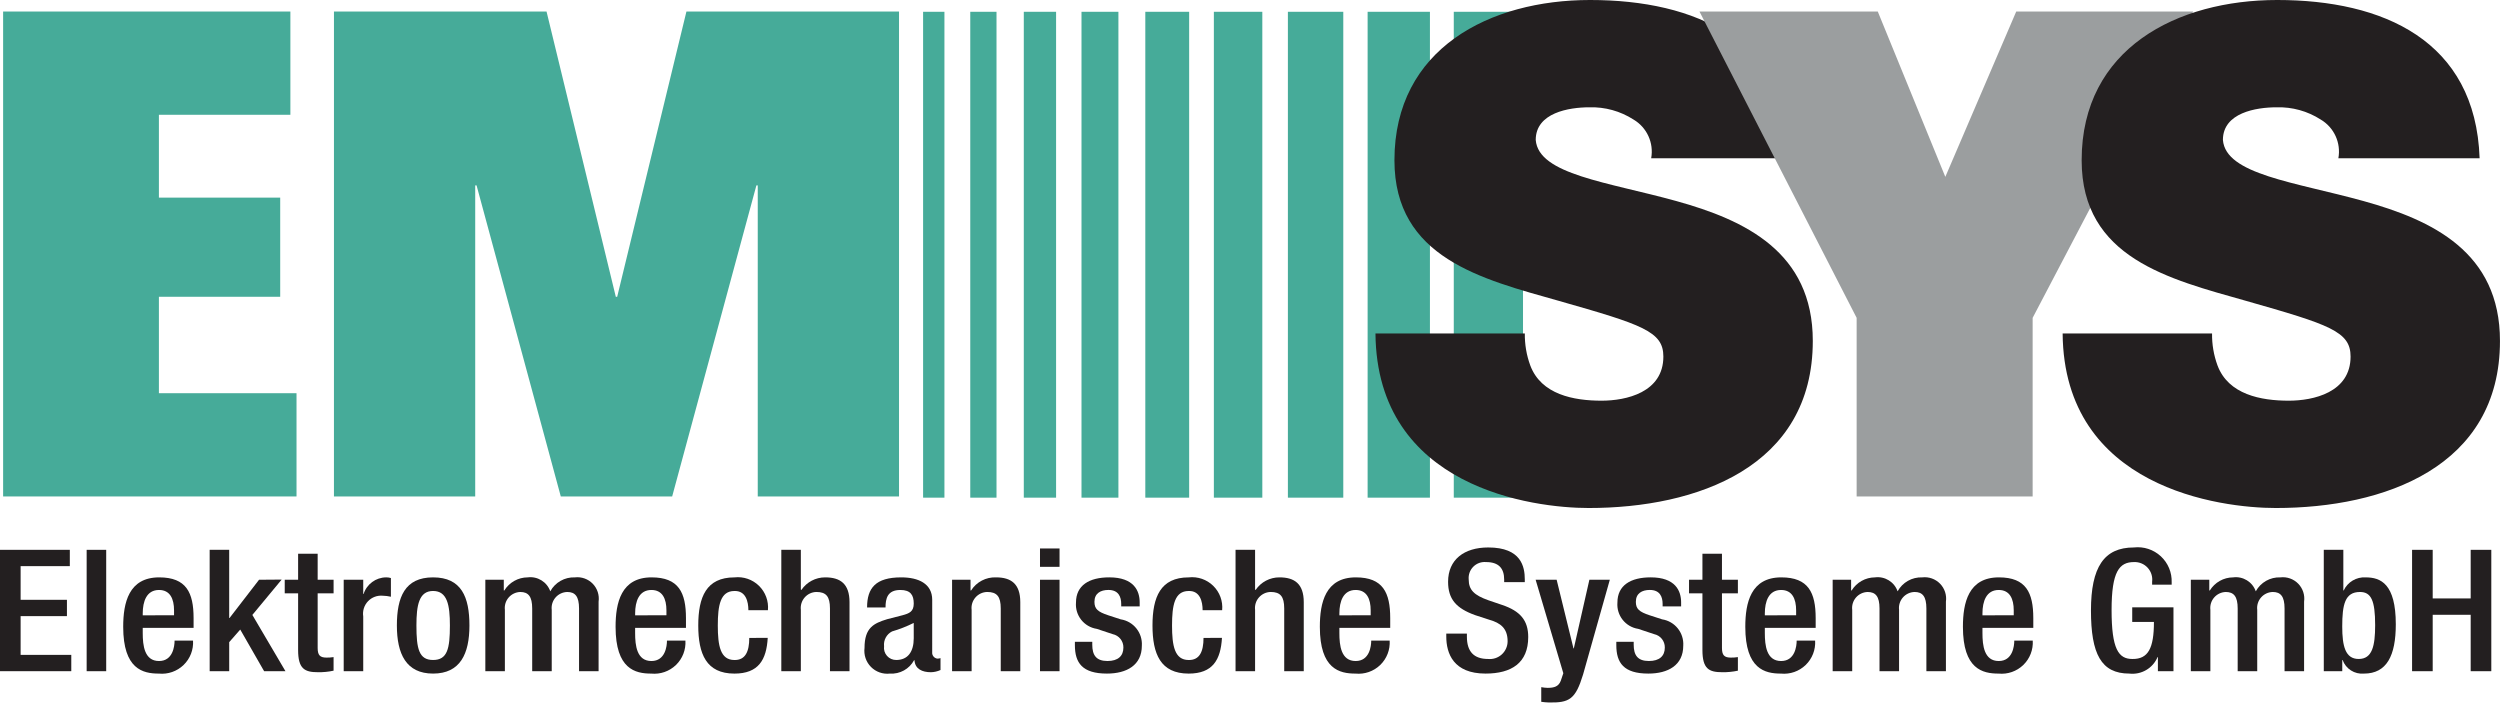
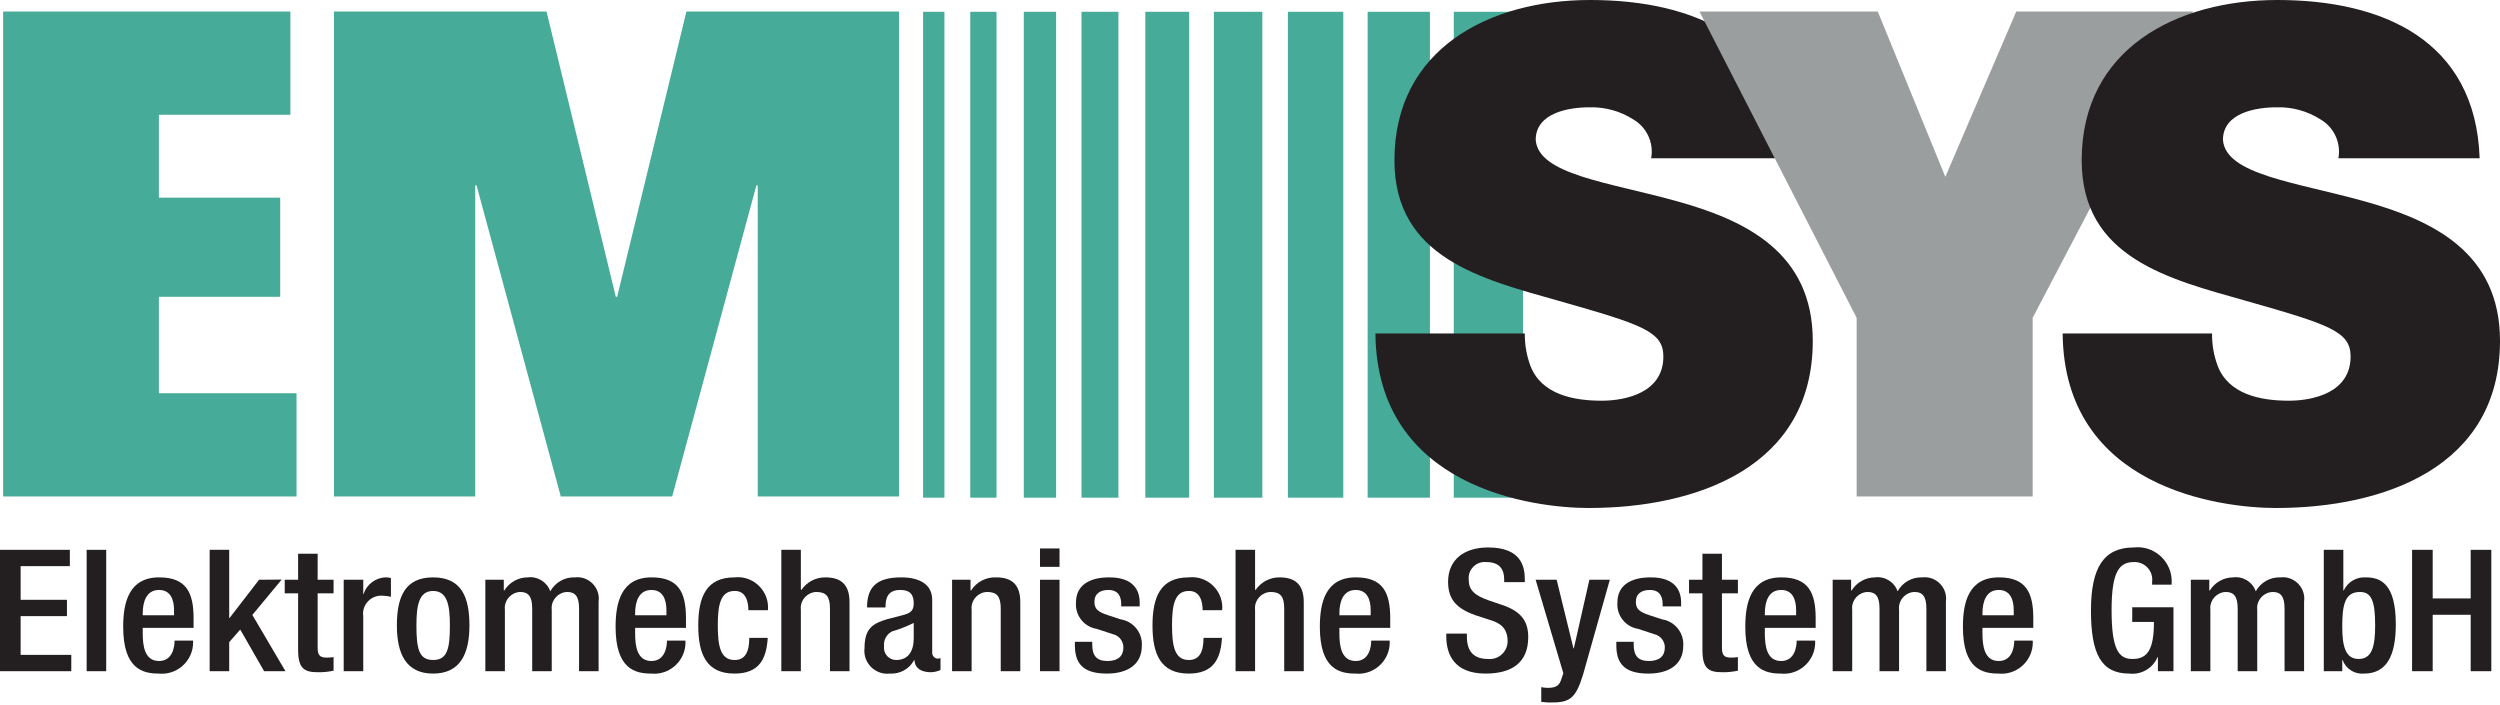
- <svg xmlns="http://www.w3.org/2000/svg" height="52.798" viewBox="0 0 187.894 52.798" width="187.894">
-   <g fill="#46ab99">
-     <path d="m6.197 6.065h21.59v7.76h-9.882v6.226h9.117v7.452h-9.117v7.248h10.343v7.759h-22.051z" transform="translate(-5.9624 -5.1982)" />
-     <path d="m31.062 6.065h15.977l5.206 21.439h.103l5.205-21.439h15.978v36.445h-10.618v-23.377h-.102l-6.33 23.377h-8.371l-6.33-23.377h-.102v23.377h-10.617z" transform="translate(-5.9624 -5.1982)" />
-     <path d="m109.262.886h5.204v36.517h-5.204z" />
-     <path d="m102.787.886h4.683v36.517h-4.683z" />
-     <path d="m96.795.886h4.163v36.517h-4.163z" />
-     <path d="m91.231.886h3.642v36.517h-3.642z" />
-     <path d="m86.079.886h3.295v36.517h-3.295z" />
-     <path d="m81.283.886h2.774v36.517h-2.774z" />
-     <path d="m76.946.886h2.427v36.517h-2.427z" />
-     <path d="m72.923.886h1.972v36.517h-1.972z" />
-     <path d="m69.378.886h1.603v36.517h-1.603z" />
-   </g>
-   <g transform="translate(-5.9624 -5.1982)">
-     <path d="m120.564 30.261a6.742 6.742 0 0 0 .408 2.398c.818 2.195 3.268 2.654 5.36 2.654 1.839 0 4.645-.613 4.645-3.318 0-1.889-1.583-2.398-7.861-4.186-5.769-1.633-12.351-3.215-12.351-10.564 0-8.422 7.196-12.047 14.7-12.047 7.912 0 14.905 3.012 15.211 11.893h-10.615a2.796 2.796 0 0 0 -1.329-2.909 5.82 5.82 0 0 0 -3.316-.919c-1.533 0-4.032.408-4.032 2.451.203 2.603 5.411 3.164 10.566 4.594 5.156 1.43 10.258 3.827 10.258 10.514 0 9.494-8.727 12.557-16.843 12.557-4.135 0-15.927-1.48-16.026-13.117z" fill="#231f20" />
-     <path d="m145.503 29.087-11.812-23.021h13.401l5.076 12.425 5.329-12.425h13.301l-12.067 23.021v13.424h-13.228z" fill="#9b9e9f" />
-     <g fill="#231f20">
-       <path d="m172.215 30.261a6.7 6.7 0 0 0 .408 2.398c.817 2.195 3.266 2.654 5.359 2.654 1.838 0 4.644-.613 4.644-3.318 0-1.889-1.582-2.398-7.861-4.186-5.768-1.633-12.351-3.215-12.351-10.564 0-8.422 7.196-12.047 14.699-12.047 7.911 0 14.906 3.012 15.211 11.893h-10.615a2.797 2.797 0 0 0 -1.329-2.909 5.817 5.817 0 0 0 -3.316-.919c-1.534 0-4.033.408-4.033 2.451.203 2.603 5.411 3.164 10.566 4.594 5.154 1.43 10.257 3.827 10.257 10.514 0 9.494-8.728 12.557-16.845 12.557-4.134 0-15.924-1.48-16.024-13.117z" />
-       <path d="m5.962 46.522h5.248v1.226h-3.698v2.53h3.481v1.227h-3.481v2.912h3.808v1.226h-5.358z" />
-       <path d="m12.475 46.522h1.469v9.122h-1.469z" />
-       <path d="m16.69 52.386v.397c0 .92.123 2.096 1.224 2.096 1.047 0 1.17-1.124 1.17-1.533h1.387a2.345 2.345 0 0 1 -2.57 2.478c-1.196 0-2.679-.333-2.679-3.513 0-1.802.408-3.719 2.706-3.719 2.04 0 2.584 1.149 2.584 3.066v.728zm2.353-.944v-.371c0-.868-.3-1.532-1.129-1.532-.939 0-1.224.867-1.224 1.763v.141z" />
-       <path d="m21.72 46.522h1.468v5.124h.027l2.217-2.875 1.7-.013-2.203 2.657 2.488 4.229h-1.604l-1.795-3.13-.829.946v2.184h-1.468z" />
-       <path d="m27.362 48.77h1.006v-1.955h1.469v1.955h1.197v1.022h-1.197v4.101c0 .537.163.729.666.729a3.094 3.094 0 0 0 .53-.038v1.021a5.137 5.137 0 0 1 -1.183.115c-.992 0-1.482-.256-1.482-1.661v-4.267h-1.006z" />
-       <path d="m31.794 48.77h1.468v1.072h.027a1.794 1.794 0 0 1 1.699-1.251 1.206 1.206 0 0 1 .354.051v1.406a2.938 2.938 0 0 0 -.612-.077 1.358 1.358 0 0 0 -1.468 1.558v4.114h-1.468z" />
-       <path d="m38.511 48.592c2.135 0 2.733 1.481 2.733 3.616 0 2.133-.693 3.615-2.733 3.615-2.026 0-2.72-1.482-2.72-3.615 0-2.135.599-3.616 2.72-3.616zm0 6.209c1.074 0 1.265-.844 1.265-2.593 0-1.52-.19-2.594-1.265-2.594-1.061 0-1.251 1.073-1.251 2.594 0 1.749.19 2.593 1.251 2.593z" />
-       <path d="m42.439 48.77h1.387v.806h.041a2.069 2.069 0 0 1 1.754-.984 1.584 1.584 0 0 1 1.699 1.048 2.018 2.018 0 0 1 1.849-1.048 1.611 1.611 0 0 1 1.782 1.826v5.226h-1.469v-4.714c0-.895-.286-1.24-.884-1.24a1.203 1.203 0 0 0 -1.169 1.343v4.611h-1.468v-4.714c0-.895-.286-1.24-.897-1.24a1.201 1.201 0 0 0 -1.156 1.343v4.611h-1.469z" />
-       <path d="m53.697 52.386v.397c0 .92.122 2.096 1.224 2.096 1.047 0 1.169-1.124 1.169-1.533h1.387a2.345 2.345 0 0 1 -2.57 2.478c-1.196 0-2.679-.333-2.679-3.513 0-1.802.408-3.719 2.706-3.719 2.041 0 2.584 1.149 2.584 3.066v.728zm2.353-.944v-.371c0-.868-.299-1.532-1.128-1.532-.939 0-1.224.867-1.224 1.763v.141z" />
-       <path d="m63.663 53.14c-.095 1.649-.692 2.684-2.502 2.684-2.121 0-2.719-1.482-2.719-3.615 0-2.135.599-3.616 2.719-3.616a2.27 2.27 0 0 1 2.517 2.466h-1.469c0-.64-.191-1.47-1.048-1.443-1.06 0-1.25 1.073-1.25 2.594 0 1.518.191 2.593 1.25 2.593.816.014 1.115-.626 1.115-1.661z" />
-       <path d="m64.684 46.522h1.468v2.989l.041.027a2.147 2.147 0 0 1 1.795-.946c1.115 0 1.822.473 1.822 1.865v5.186h-1.469v-4.714c0-.895-.285-1.24-1.02-1.24a1.203 1.203 0 0 0 -1.169 1.343v4.611h-1.468z" />
-       <path d="m76.024 54.213a.445.445 0 0 0 .38.485.671.671 0 0 0 .245-.037v.894a1.839 1.839 0 0 1 -.72.166c-.653 0-1.198-.242-1.237-.906h-.028a1.926 1.926 0 0 1 -1.823 1.009 1.723 1.723 0 0 1 -1.903-1.93c0-1.533.707-1.851 1.7-2.158l1.143-.294c.53-.141.856-.281.856-.883 0-.626-.23-1.02-1.005-1.02-.979 0-1.115.651-1.115 1.314h-1.387c0-1.456.638-2.261 2.569-2.261 1.292 0 2.326.473 2.326 1.687zm-1.388-2.197a9.909 9.909 0 0 1 -1.63.639 1.111 1.111 0 0 0 -.599 1.112.912.912 0 0 0 .912 1.034c.883 0 1.318-.626 1.318-1.636z" />
-       <path d="m77.518 48.77h1.387v.806h.042a2.125 2.125 0 0 1 1.875-.984c1.115 0 1.823.473 1.823 1.865v5.186h-1.469v-4.714c0-.895-.285-1.24-1.02-1.24a1.203 1.203 0 0 0 -1.169 1.343v4.611h-1.469z" />
-       <path d="m84.126 46.42h1.469v1.38h-1.469zm0 2.351h1.469v6.873h-1.469z" />
-       <path d="m90.23 50.776v-.179c0-.549-.204-1.06-.964-1.06-.585 0-1.048.255-1.048.894 0 .535.258.752 1.033 1.009l.939.306a1.885 1.885 0 0 1 1.591 1.98c0 1.471-1.143 2.097-2.625 2.097-1.849 0-2.407-.806-2.407-2.135v-.255h1.306v.218c0 .791.299 1.227 1.142 1.227.802 0 1.197-.384 1.197-1.01a1.01 1.01 0 0 0 -.803-1.009l-1.196-.397a1.85 1.85 0 0 1 -1.564-1.98c0-1.29.992-1.891 2.502-1.891 1.862 0 2.285 1.022 2.285 1.878v.307z" />
-       <path d="m97.802 53.14c-.096 1.649-.693 2.684-2.502 2.684-2.121 0-2.719-1.482-2.719-3.615 0-2.135.599-3.616 2.719-3.616a2.27 2.27 0 0 1 2.517 2.466h-1.469c0-.64-.191-1.47-1.048-1.443-1.06 0-1.25 1.073-1.25 2.594 0 1.518.191 2.593 1.25 2.593.816.014 1.116-.626 1.116-1.661z" />
-       <path d="m98.823 46.522h1.468v2.989l.041.027a2.148 2.148 0 0 1 1.795-.946c1.115 0 1.823.473 1.823 1.865v5.186h-1.469v-4.714c0-.895-.285-1.24-1.02-1.24a1.204 1.204 0 0 0 -1.17 1.343v4.611h-1.468z" />
-       <path d="m106.627 52.386v.397c0 .92.122 2.096 1.224 2.096 1.047 0 1.169-1.124 1.169-1.533h1.387a2.344 2.344 0 0 1 -2.569 2.478c-1.196 0-2.679-.333-2.679-3.513 0-1.802.408-3.719 2.706-3.719 2.04 0 2.583 1.149 2.583 3.066v.728zm2.352-.944v-.371c0-.868-.298-1.532-1.128-1.532-.939 0-1.224.867-1.224 1.763v.141z" />
-       <path d="m116.211 52.82v.231c0 1.111.517 1.674 1.591 1.674a1.338 1.338 0 0 0 1.469-1.33c0-.958-.517-1.379-1.387-1.621l-1.061-.346c-1.415-.51-2.026-1.201-2.026-2.504 0-1.661 1.197-2.58 3.018-2.58 2.488 0 2.747 1.456 2.747 2.402v.203h-1.55v-.191c0-.829-.395-1.316-1.36-1.316a1.202 1.202 0 0 0 -1.305 1.316c0 .78.421 1.175 1.454 1.546l1.048.357c1.372.46 1.971 1.164 1.971 2.415 0 1.942-1.25 2.747-3.209 2.747-2.407 0-2.95-1.508-2.95-2.785v-.218z" />
-       <path d="m122.956 48.77 1.265 5.161h.026l1.17-5.161h1.536l-2.012 7.128c-.571 1.878-1.048 2.121-2.557 2.097a4.734 4.734 0 0 1 -.585-.051v-1.1a2.924 2.924 0 0 0 .477.052c.502 0 .829-.103.992-.537l.19-.562-2.081-7.026z" />
-       <path d="m130.921 50.776v-.179c0-.549-.204-1.06-.964-1.06-.586 0-1.048.255-1.048.894 0 .535.258.752 1.033 1.009l.939.306a1.884 1.884 0 0 1 1.591 1.98c0 1.471-1.143 2.097-2.625 2.097-1.849 0-2.406-.806-2.406-2.135v-.255h1.306v.218c0 .791.299 1.227 1.142 1.227.803 0 1.197-.384 1.197-1.01a1.01 1.01 0 0 0 -.803-1.009l-1.195-.397a1.85 1.85 0 0 1 -1.564-1.98c0-1.29.992-1.891 2.502-1.891 1.862 0 2.285 1.022 2.285 1.878v.307z" />
-       <path d="m132.906 48.77h1.007v-1.955h1.468v1.955h1.197v1.022h-1.197v4.101c0 .537.164.729.666.729a3.098 3.098 0 0 0 .531-.038v1.021a5.129 5.129 0 0 1 -1.183.115c-.993 0-1.482-.256-1.482-1.661v-4.267h-1.007z" />
-       <path d="m138.603 52.386v.397c0 .92.122 2.096 1.223 2.096 1.048 0 1.17-1.124 1.17-1.533h1.387a2.345 2.345 0 0 1 -2.57 2.478c-1.195 0-2.678-.333-2.678-3.513 0-1.802.408-3.719 2.706-3.719 2.04 0 2.583 1.149 2.583 3.066v.728zm2.352-.944v-.371c0-.868-.299-1.532-1.129-1.532-.938 0-1.223.867-1.223 1.763v.141z" />
-       <path d="m143.701 48.77h1.387v.806h.041a2.07 2.07 0 0 1 1.754-.984 1.583 1.583 0 0 1 1.699 1.048 2.02 2.02 0 0 1 1.851-1.048 1.61 1.61 0 0 1 1.78 1.826v5.226h-1.468v-4.714c0-.895-.286-1.24-.885-1.24a1.203 1.203 0 0 0 -1.169 1.343v4.611h-1.469v-4.714c0-.895-.286-1.24-.897-1.24a1.201 1.201 0 0 0 -1.155 1.343v4.611h-1.469z" />
-       <path d="m154.959 52.386v.397c0 .92.122 2.096 1.223 2.096 1.048 0 1.169-1.124 1.169-1.533h1.388a2.345 2.345 0 0 1 -2.57 2.478c-1.196 0-2.678-.333-2.678-3.513 0-1.802.407-3.719 2.706-3.719 2.039 0 2.583 1.149 2.583 3.066v.728zm2.351-.944v-.371c0-.868-.298-1.532-1.128-1.532-.939 0-1.223.867-1.223 1.763v.141z" />
-       <path d="m168.145 54.584h-.026a2.045 2.045 0 0 1 -2.122 1.239c-2.121 0-2.883-1.482-2.883-4.74 0-3.259.98-4.739 3.223-4.739a2.552 2.552 0 0 1 2.843 2.631v.167h-1.469v-.218a1.317 1.317 0 0 0 -1.36-1.482c-1.101 0-1.687.69-1.687 3.603 0 2.939.518 3.681 1.564 3.681 1.183.013 1.619-.793 1.619-2.786h-1.632v-1.098h3.1v4.803h-1.17z" />
-       <path d="m170.62 48.77h1.387v.806h.041a2.07 2.07 0 0 1 1.754-.984 1.583 1.583 0 0 1 1.699 1.048 2.02 2.02 0 0 1 1.851-1.048 1.61 1.61 0 0 1 1.78 1.826v5.226h-1.468v-4.714c0-.895-.286-1.24-.885-1.24a1.203 1.203 0 0 0 -1.169 1.343v4.611h-1.469v-4.714c0-.895-.286-1.24-.897-1.24a1.201 1.201 0 0 0 -1.155 1.343v4.611h-1.469z" />
-       <path d="m180.612 46.522h1.47v3.055h.026a1.71 1.71 0 0 1 1.658-.984c1.115 0 2.259.473 2.259 3.526 0 2.363-.682 3.705-2.393 3.705a1.557 1.557 0 0 1 -1.605-1.022h-.026v.843h-1.388zm2.624 8.203c1.021 0 1.237-.984 1.237-2.543 0-1.851-.299-2.492-1.142-2.492-1.129 0-1.332.946-1.332 2.595 0 1.47.23 2.44 1.236 2.44z" />
-       <path d="m187.248 46.522h1.55v3.653h2.855v-3.653h1.55v9.122h-1.55v-4.24h-2.855v4.24h-1.55z" />
+ <svg xmlns="http://www.w3.org/2000/svg" clip-rule="evenodd" fill-rule="evenodd" stroke-linejoin="round" stroke-miterlimit="2" viewBox="0 0 500 141">
+   <g fill-rule="nonzero">
+     <g fill="#46ab99">
+       <path d="m6.197 6.065h21.59v7.76h-9.882v6.227h9.117v7.452h-9.117v7.248h10.343v7.759h-22.051z" transform="matrix(2.66108 0 0 2.66108 -15.86642 -13.83283)" />
+       <path d="m31.062 6.065h15.976l5.206 21.439h.103l5.205-21.439h15.978v36.446h-10.618v-23.377h-.102l-6.329 23.377h-8.371l-6.33-23.377h-.101v23.377h-10.617z" transform="matrix(2.66108 0 0 2.66108 -15.86642 -13.83283)" />
+       <path d="m290.755 2.358h13.848v97.177h-13.848z" stroke-width="2.661" />
+       <path d="m273.524 2.358h12.462v97.177h-12.462z" stroke-width="2.661" />
+       <path d="m257.579 2.358h11.078v97.177h-11.078z" stroke-width="2.661" />
+       <path d="m242.776 2.358h9.692v97.177h-9.692z" stroke-width="2.661" />
+       <path d="m229.063 2.358h8.768v97.177h-8.768z" stroke-width="2.661" />
+       <path d="m216.301 2.358h7.382v97.177h-7.382z" stroke-width="2.661" />
+       <path d="m204.759 2.358h6.458v97.177h-6.458z" stroke-width="2.661" />
+       <path d="m194.054 2.358h5.248v97.177h-5.248z" stroke-width="2.661" />
+       <path d="m184.62 2.358h4.266v97.177h-4.266z" stroke-width="2.661" />
+     </g>
+     <g transform="matrix(2.66108 0 0 2.66108 -15.8664 -13.8328)">
+       <path d="m120.564 30.261c-.011.817.128 1.63.408 2.398.819 2.196 3.268 2.655 5.361 2.655 1.838 0 4.644-.614 4.644-3.319 0-1.889-1.583-2.398-7.861-4.186-5.769-1.632-12.352-3.214-12.352-10.564 0-8.422 7.197-12.047 14.7-12.047 7.913 0 14.906 3.012 15.211 11.893h-10.615c.21-1.15-.323-2.315-1.329-2.909-.987-.634-2.144-.954-3.316-.919-1.534 0-4.033.408-4.033 2.451.204 2.602 5.412 3.164 10.566 4.594 5.156 1.429 10.258 3.827 10.258 10.513 0 9.494-8.727 12.557-16.843 12.557-4.135 0-15.927-1.481-16.027-13.117z" fill="#231f20" />
+       <path d="m145.503 29.087-11.812-23.022h13.401l5.077 12.425 5.329-12.425h13.3l-12.067 23.022v13.424h-13.228z" fill="#9b9e9f" />
+       <g fill="#231f20">
+         <path d="m172.215 30.261c-.011.817.127 1.63.409 2.398.817 2.196 3.265 2.655 5.359 2.655 1.838 0 4.644-.614 4.644-3.319 0-1.889-1.582-2.398-7.861-4.186-5.767-1.632-12.35-3.214-12.35-10.564 0-8.422 7.196-12.047 14.699-12.047 7.911 0 14.906 3.012 15.211 11.893h-10.615c.209-1.15-.324-2.315-1.33-2.909-.987-.634-2.143-.954-3.315-.919-1.534 0-4.033.408-4.033 2.451.203 2.602 5.411 3.164 10.566 4.594 5.154 1.429 10.257 3.827 10.257 10.513 0 9.494-8.728 12.557-16.845 12.557-4.134 0-15.924-1.481-16.024-13.117z" />
+         <path d="m5.962 46.522h5.249v1.226h-3.698v2.53h3.481v1.227h-3.481v2.912h3.807v1.227h-5.358z" />
+         <path d="m12.475 46.522h1.469v9.122h-1.469z" />
+         <path d="m16.69 52.386v.396c0 .92.123 2.096 1.224 2.096 1.047 0 1.17-1.124 1.17-1.533h1.386c.003.048.005.096.005.144 0 1.287-1.059 2.345-2.345 2.345-.077 0-.154-.003-.23-.011-1.196 0-2.679-.333-2.679-3.512 0-1.802.408-3.719 2.706-3.719 2.04 0 2.584 1.149 2.584 3.066v.728zm2.353-.945v-.371c0-.868-.3-1.532-1.129-1.532-.939 0-1.224.867-1.224 1.763v.14z" />
+         <path d="m21.72 46.522h1.469v5.124h.026l2.217-2.875 1.7-.013-2.203 2.657 2.488 4.229h-1.604l-1.795-3.13-.829.946v2.184h-1.469z" />
+         <path d="m27.362 48.771h1.006v-1.956h1.468v1.956h1.197v1.022h-1.197v4.1c0 .538.164.729.667.729.177.003.355-.01.53-.038v1.021c-.388.084-.785.123-1.183.116-.992 0-1.482-.256-1.482-1.662v-4.266h-1.006z" />
+         <path d="m31.794 48.771h1.469v1.072h.027c.235-.74.924-1.247 1.699-1.251.12-.001.239.016.354.051v1.406c-.201-.047-.406-.073-.612-.077-.042-.004-.084-.006-.126-.006-.745 0-1.358.613-1.358 1.358 0 .069.005.137.016.205v4.115h-1.469z" />
+         <path d="m38.511 48.592c2.135 0 2.733 1.481 2.733 3.616 0 2.133-.694 3.615-2.733 3.615-2.026 0-2.72-1.482-2.72-3.615 0-2.135.599-3.616 2.72-3.616zm0 6.209c1.074 0 1.264-.844 1.264-2.593 0-1.52-.19-2.594-1.264-2.594-1.061 0-1.251 1.074-1.251 2.594 0 1.749.19 2.593 1.251 2.593z" />
+         <path d="m42.439 48.771h1.387v.805h.041c.375-.609 1.04-.982 1.755-.984.74-.096 1.452.343 1.699 1.048.367-.671 1.085-1.078 1.849-1.048.062-.007.125-.011.187-.011.884 0 1.611.727 1.611 1.611 0 .075-.006.151-.016.226v5.225h-1.469v-4.713c0-.895-.286-1.241-.884-1.241-.65.014-1.177.553-1.177 1.203 0 .047.002.094.008.14v4.611h-1.469v-4.713c0-.895-.285-1.241-.897-1.241-.645.02-1.164.556-1.164 1.201 0 .047.003.095.008.142v4.611h-1.469z" />
+         <path d="m53.697 52.386v.396c0 .92.122 2.096 1.224 2.096 1.047 0 1.169-1.124 1.169-1.533h1.387c.003.048.005.096.005.145 0 1.286-1.059 2.344-2.345 2.344-.077 0-.153-.003-.23-.011-1.196 0-2.678-.333-2.678-3.512 0-1.802.408-3.719 2.705-3.719 2.041 0 2.584 1.149 2.584 3.066v.728zm2.352-.945v-.371c0-.868-.299-1.532-1.128-1.532-.939 0-1.224.867-1.224 1.763v.14z" />
+         <path d="m63.663 53.14c-.096 1.648-.693 2.683-2.502 2.683-2.121 0-2.72-1.482-2.72-3.615 0-2.135.599-3.616 2.72-3.616.085-.01.17-.015.256-.015 1.245 0 2.27 1.025 2.27 2.27 0 .071-.003.141-.01.211h-1.468c0-.64-.191-1.47-1.048-1.444-1.06 0-1.251 1.074-1.251 2.594 0 1.519.191 2.593 1.251 2.593.816.013 1.115-.626 1.115-1.661z" />
+         <path d="m64.684 46.522h1.468v2.989l.041.027c.402-.595 1.076-.951 1.795-.946 1.115 0 1.822.472 1.822 1.865v5.187h-1.469v-4.714c0-.895-.285-1.241-1.02-1.241-.65.014-1.177.553-1.177 1.204 0 .046.002.093.008.139v4.612h-1.468z" />
+         <path d="m76.024 54.213c-.024.236.145.452.38.485.083.003.166-.009.245-.037v.894c-.226.103-.471.16-.72.166-.654 0-1.198-.243-1.238-.907h-.027c-.357.663-1.072 1.059-1.823 1.009-.065.008-.13.011-.195.011-.945 0-1.722-.777-1.722-1.722 0-.073.004-.146.014-.219 0-1.533.707-1.851 1.699-2.158l1.143-.294c.53-.14.856-.281.856-.882 0-.626-.231-1.021-1.006-1.021-.979 0-1.115.651-1.115 1.314h-1.387c0-1.456.639-2.26 2.57-2.26 1.291 0 2.326.472 2.326 1.686zm-1.388-2.197c-.524.26-1.069.474-1.631.638-.41.21-.65.654-.599 1.113-.005.04-.008.081-.008.122 0 .5.412.912.912.912h.008c.883 0 1.318-.626 1.318-1.636z" />
+         <path d="m77.518 48.771h1.387v.805h.041c.405-.638 1.121-1.013 1.876-.984 1.115 0 1.823.472 1.823 1.865v5.187h-1.47v-4.714c0-.895-.284-1.241-1.019-1.241-.65.015-1.177.553-1.177 1.203 0 .047.003.094.008.14v4.612h-1.469z" />
+         <path d="m84.126 46.42h1.468v1.38h-1.468zm0 2.351h1.468v6.872h-1.468z" />
+         <path d="m90.23 50.776v-.178c0-.549-.205-1.06-.965-1.06-.585 0-1.048.255-1.048.895 0 .535.259.752 1.034 1.008l.939.306c.956.149 1.651 1.013 1.59 1.98 0 1.47-1.143 2.096-2.625 2.096-1.849 0-2.407-.805-2.407-2.134v-.255h1.306v.217c0 .791.3 1.227 1.142 1.227.803 0 1.198-.384 1.198-1.01.009-.484-.33-.91-.803-1.009l-1.196-.396c-.956-.146-1.644-1.018-1.564-1.981 0-1.29.992-1.89 2.502-1.89 1.862 0 2.284 1.022 2.284 1.878v.306z" />
+         <path d="m97.802 53.14c-.095 1.648-.693 2.683-2.502 2.683-2.121 0-2.719-1.482-2.719-3.615 0-2.135.598-3.616 2.719-3.616.085-.01.171-.015.256-.015 1.246 0 2.271 1.025 2.271 2.27 0 .071-.004.141-.01.211h-1.469c0-.64-.191-1.47-1.048-1.444-1.06 0-1.251 1.074-1.251 2.594 0 1.519.191 2.593 1.251 2.593.816.013 1.116-.626 1.116-1.661z" />
+         <path d="m98.823 46.522h1.468v2.989l.041.027c.402-.595 1.076-.951 1.795-.946 1.115 0 1.823.472 1.823 1.865v5.187h-1.469v-4.714c0-.895-.285-1.241-1.02-1.241-.651.015-1.178.553-1.178 1.204 0 .046.003.093.008.139v4.612h-1.468z" />
+         <path d="m106.627 52.386v.396c0 .92.123 2.096 1.224 2.096 1.047 0 1.169-1.124 1.169-1.533h1.387c.003.048.004.097.004.145 0 1.286-1.058 2.344-2.344 2.344-.077 0-.153-.003-.23-.011-1.196 0-2.678-.333-2.678-3.512 0-1.802.408-3.719 2.706-3.719 2.04 0 2.583 1.149 2.583 3.066v.728zm2.352-.945v-.371c0-.868-.298-1.532-1.128-1.532-.938 0-1.224.867-1.224 1.763v.14z" />
+         <path d="m116.211 52.82v.231c0 1.111.517 1.674 1.591 1.674.044.004.087.006.131.006.734 0 1.337-.603 1.338-1.336 0-.958-.517-1.379-1.387-1.622l-1.06-.345c-1.415-.51-2.027-1.201-2.027-2.504 0-1.661 1.198-2.58 3.019-2.58 2.488 0 2.747 1.456 2.747 2.402v.203h-1.55v-.191c0-.829-.394-1.317-1.36-1.317-.036-.003-.073-.005-.109-.005-.659 0-1.202.543-1.202 1.202 0 .04.002.08.006.12 0 .78.421 1.175 1.454 1.546l1.048.357c1.372.46 1.971 1.164 1.971 2.415 0 1.942-1.25 2.747-3.209 2.747-2.407 0-2.95-1.508-2.95-2.785v-.218z" />
+         <path d="m122.956 48.771 1.264 5.161h.027l1.17-5.161h1.536l-2.012 7.127c-.571 1.878-1.048 2.121-2.557 2.097-.196-.005-.391-.022-.585-.051v-1.099c.157.03.317.047.477.051.502 0 .829-.102.992-.537l.191-.562-2.082-7.027z" />
+         <path d="m130.921 50.776v-.178c0-.549-.204-1.06-.963-1.06-.586 0-1.048.255-1.048.895 0 .535.258.752 1.033 1.008l.938.306c.957.149 1.652 1.013 1.591 1.98 0 1.47-1.142 2.096-2.625 2.096-1.848 0-2.406-.805-2.406-2.134v-.255h1.306v.217c0 .791.298 1.227 1.141 1.227.803 0 1.198-.384 1.198-1.01.009-.484-.33-.91-.803-1.009l-1.196-.396c-.955-.146-1.643-1.017-1.564-1.981 0-1.29.992-1.89 2.502-1.89 1.862 0 2.285 1.022 2.285 1.878v.306z" />
+         <path d="m132.906 48.771h1.007v-1.956h1.467v1.956h1.198v1.022h-1.198v4.1c0 .538.164.729.666.729.178.003.356-.01.532-.038v1.021c-.389.085-.786.123-1.183.116-.993 0-1.482-.256-1.482-1.662v-4.266h-1.007z" />
+         <path d="m138.603 52.386v.396c0 .92.122 2.096 1.223 2.096 1.048 0 1.17-1.124 1.17-1.533h1.386c.003.048.005.096.005.145 0 1.286-1.059 2.345-2.345 2.345-.077 0-.154-.004-.23-.012-1.195 0-2.678-.333-2.678-3.512 0-1.802.409-3.719 2.706-3.719 2.04 0 2.583 1.149 2.583 3.066v.728zm2.352-.945v-.371c0-.868-.299-1.532-1.129-1.532-.938 0-1.223.867-1.223 1.763v.14z" />
+         <path d="m143.701 48.771h1.386v.805h.041c.375-.608 1.04-.981 1.754-.984.741-.097 1.453.343 1.7 1.048.367-.671 1.086-1.078 1.85-1.048.062-.007.124-.011.186-.011.884 0 1.61.727 1.61 1.61 0 .076-.005.152-.016.227v5.225h-1.467v-4.713c0-.895-.286-1.241-.885-1.241-.65.014-1.177.553-1.177 1.203 0 .047.002.094.008.14v4.611h-1.469v-4.713c0-.895-.286-1.241-.897-1.241-.645.02-1.164.556-1.164 1.201 0 .047.003.095.008.142v4.611h-1.468z" />
+         <path d="m154.959 52.386v.396c0 .92.122 2.096 1.222 2.096 1.048 0 1.169-1.124 1.169-1.533h1.388c.003.048.004.096.004.144 0 1.287-1.058 2.345-2.345 2.345-.077 0-.153-.003-.229-.011-1.197 0-2.678-.333-2.678-3.512 0-1.802.407-3.719 2.706-3.719 2.039 0 2.583 1.149 2.583 3.066v.728zm2.35-.945v-.371c0-.868-.298-1.532-1.128-1.532-.938 0-1.222.867-1.222 1.763v.14z" />
+         <path d="m168.145 54.584h-.026c-.352.837-1.221 1.344-2.122 1.239-2.121 0-2.883-1.482-2.883-4.74 0-3.259.979-4.739 3.222-4.739.098-.012.195-.017.293-.017 1.4 0 2.552 1.152 2.552 2.552 0 .032-.001.064-.002.096v.167h-1.468v-.218c.007-.055.01-.111.01-.167 0-.722-.594-1.317-1.317-1.317-.018 0-.036.001-.054.001-1.1 0-1.686.691-1.686 3.603 0 2.939.517 3.681 1.564 3.681 1.183.012 1.619-.793 1.619-2.786h-1.632v-1.098h3.1v4.803h-1.17z" />
+         <path d="m170.62 48.771h1.386v.805h.041c.375-.608 1.04-.981 1.754-.984.741-.097 1.453.343 1.7 1.048.367-.671 1.086-1.078 1.85-1.048.062-.007.124-.011.186-.011.884 0 1.61.727 1.61 1.61 0 .076-.005.152-.016.227v5.225h-1.467v-4.713c0-.895-.287-1.241-.885-1.241-.65.015-1.177.553-1.177 1.203 0 .047.002.094.008.14v4.611h-1.469v-4.713c0-.895-.286-1.241-.897-1.241-.645.02-1.164.556-1.164 1.201 0 .047.003.095.008.142v4.611h-1.468z" />
+         <path d="m180.612 46.522h1.47v3.054h.026c.297-.637.957-1.029 1.658-.984 1.115 0 2.259.472 2.259 3.526 0 2.363-.682 3.705-2.394 3.705-.703.064-1.366-.358-1.605-1.022h-.026v.843h-1.388zm2.624 8.203c1.02 0 1.237-.985 1.237-2.543 0-1.852-.299-2.493-1.141-2.493-1.129 0-1.332.947-1.332 2.595 0 1.47.23 2.441 1.236 2.441z" />
+         <path d="m187.248 46.522h1.549v3.653h2.856v-3.653h1.55v9.122h-1.55v-4.241h-2.856v4.241h-1.549z" />
+       </g>
    </g>
  </g>
</svg>
